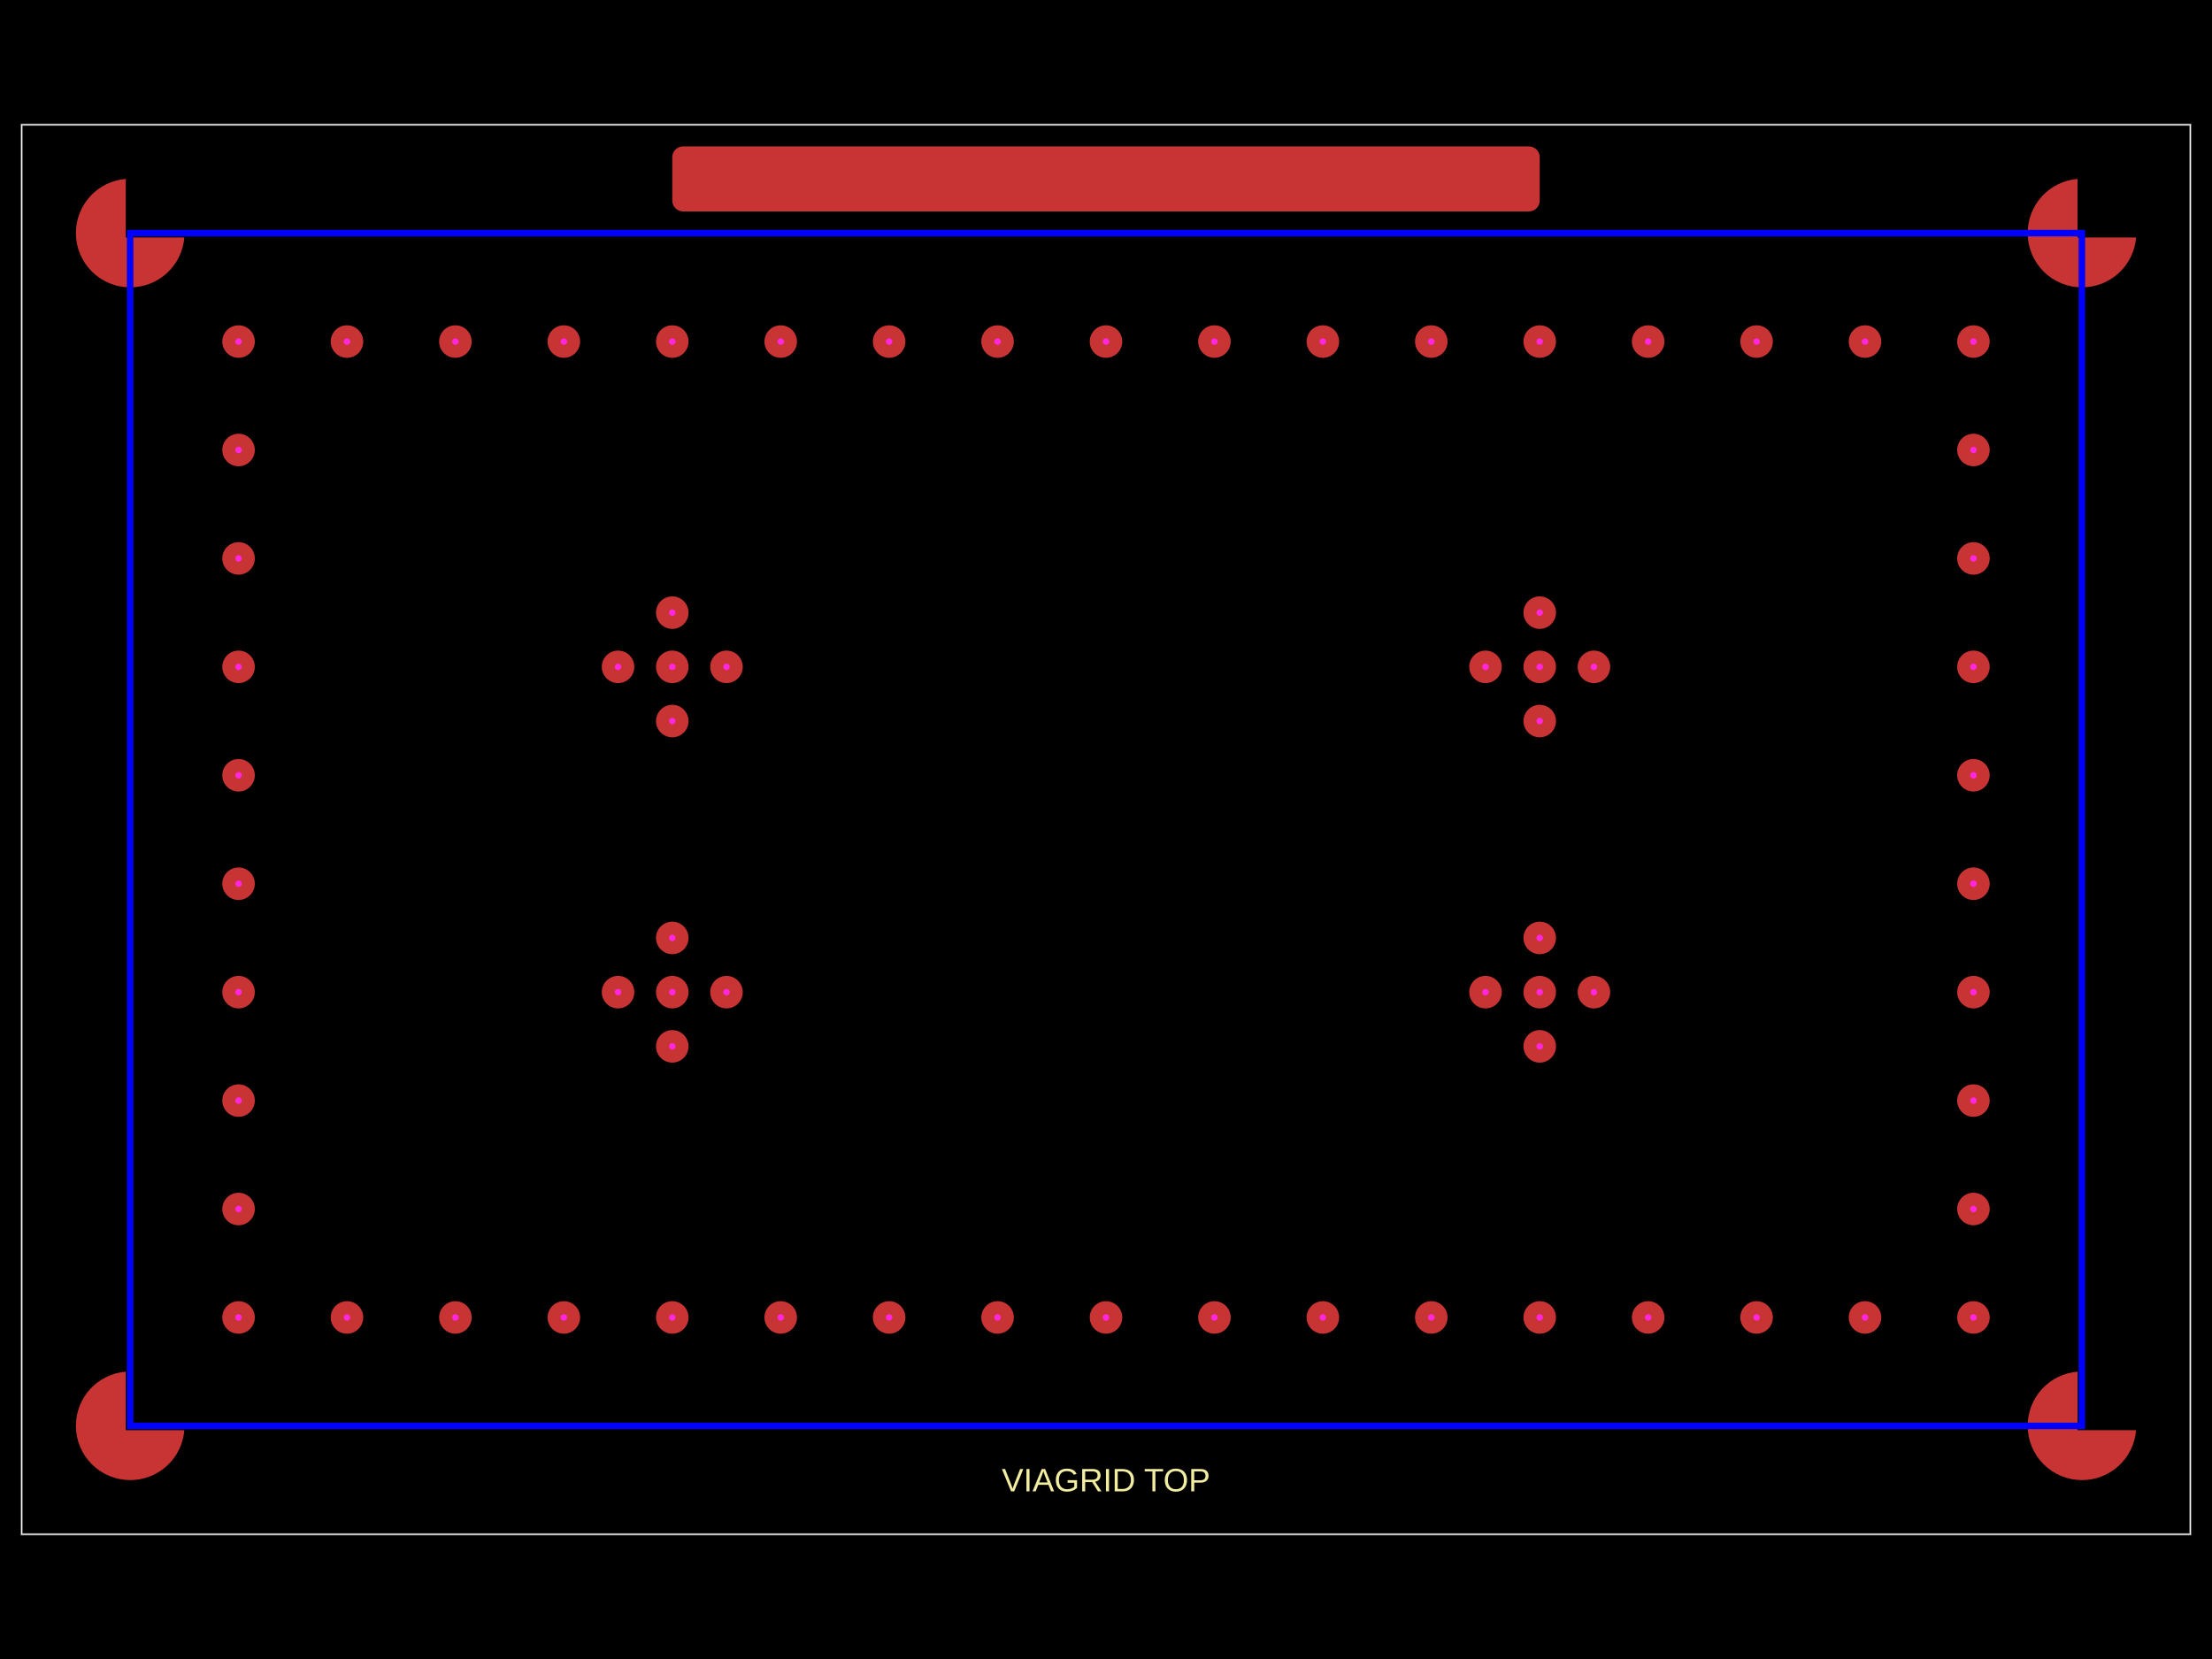
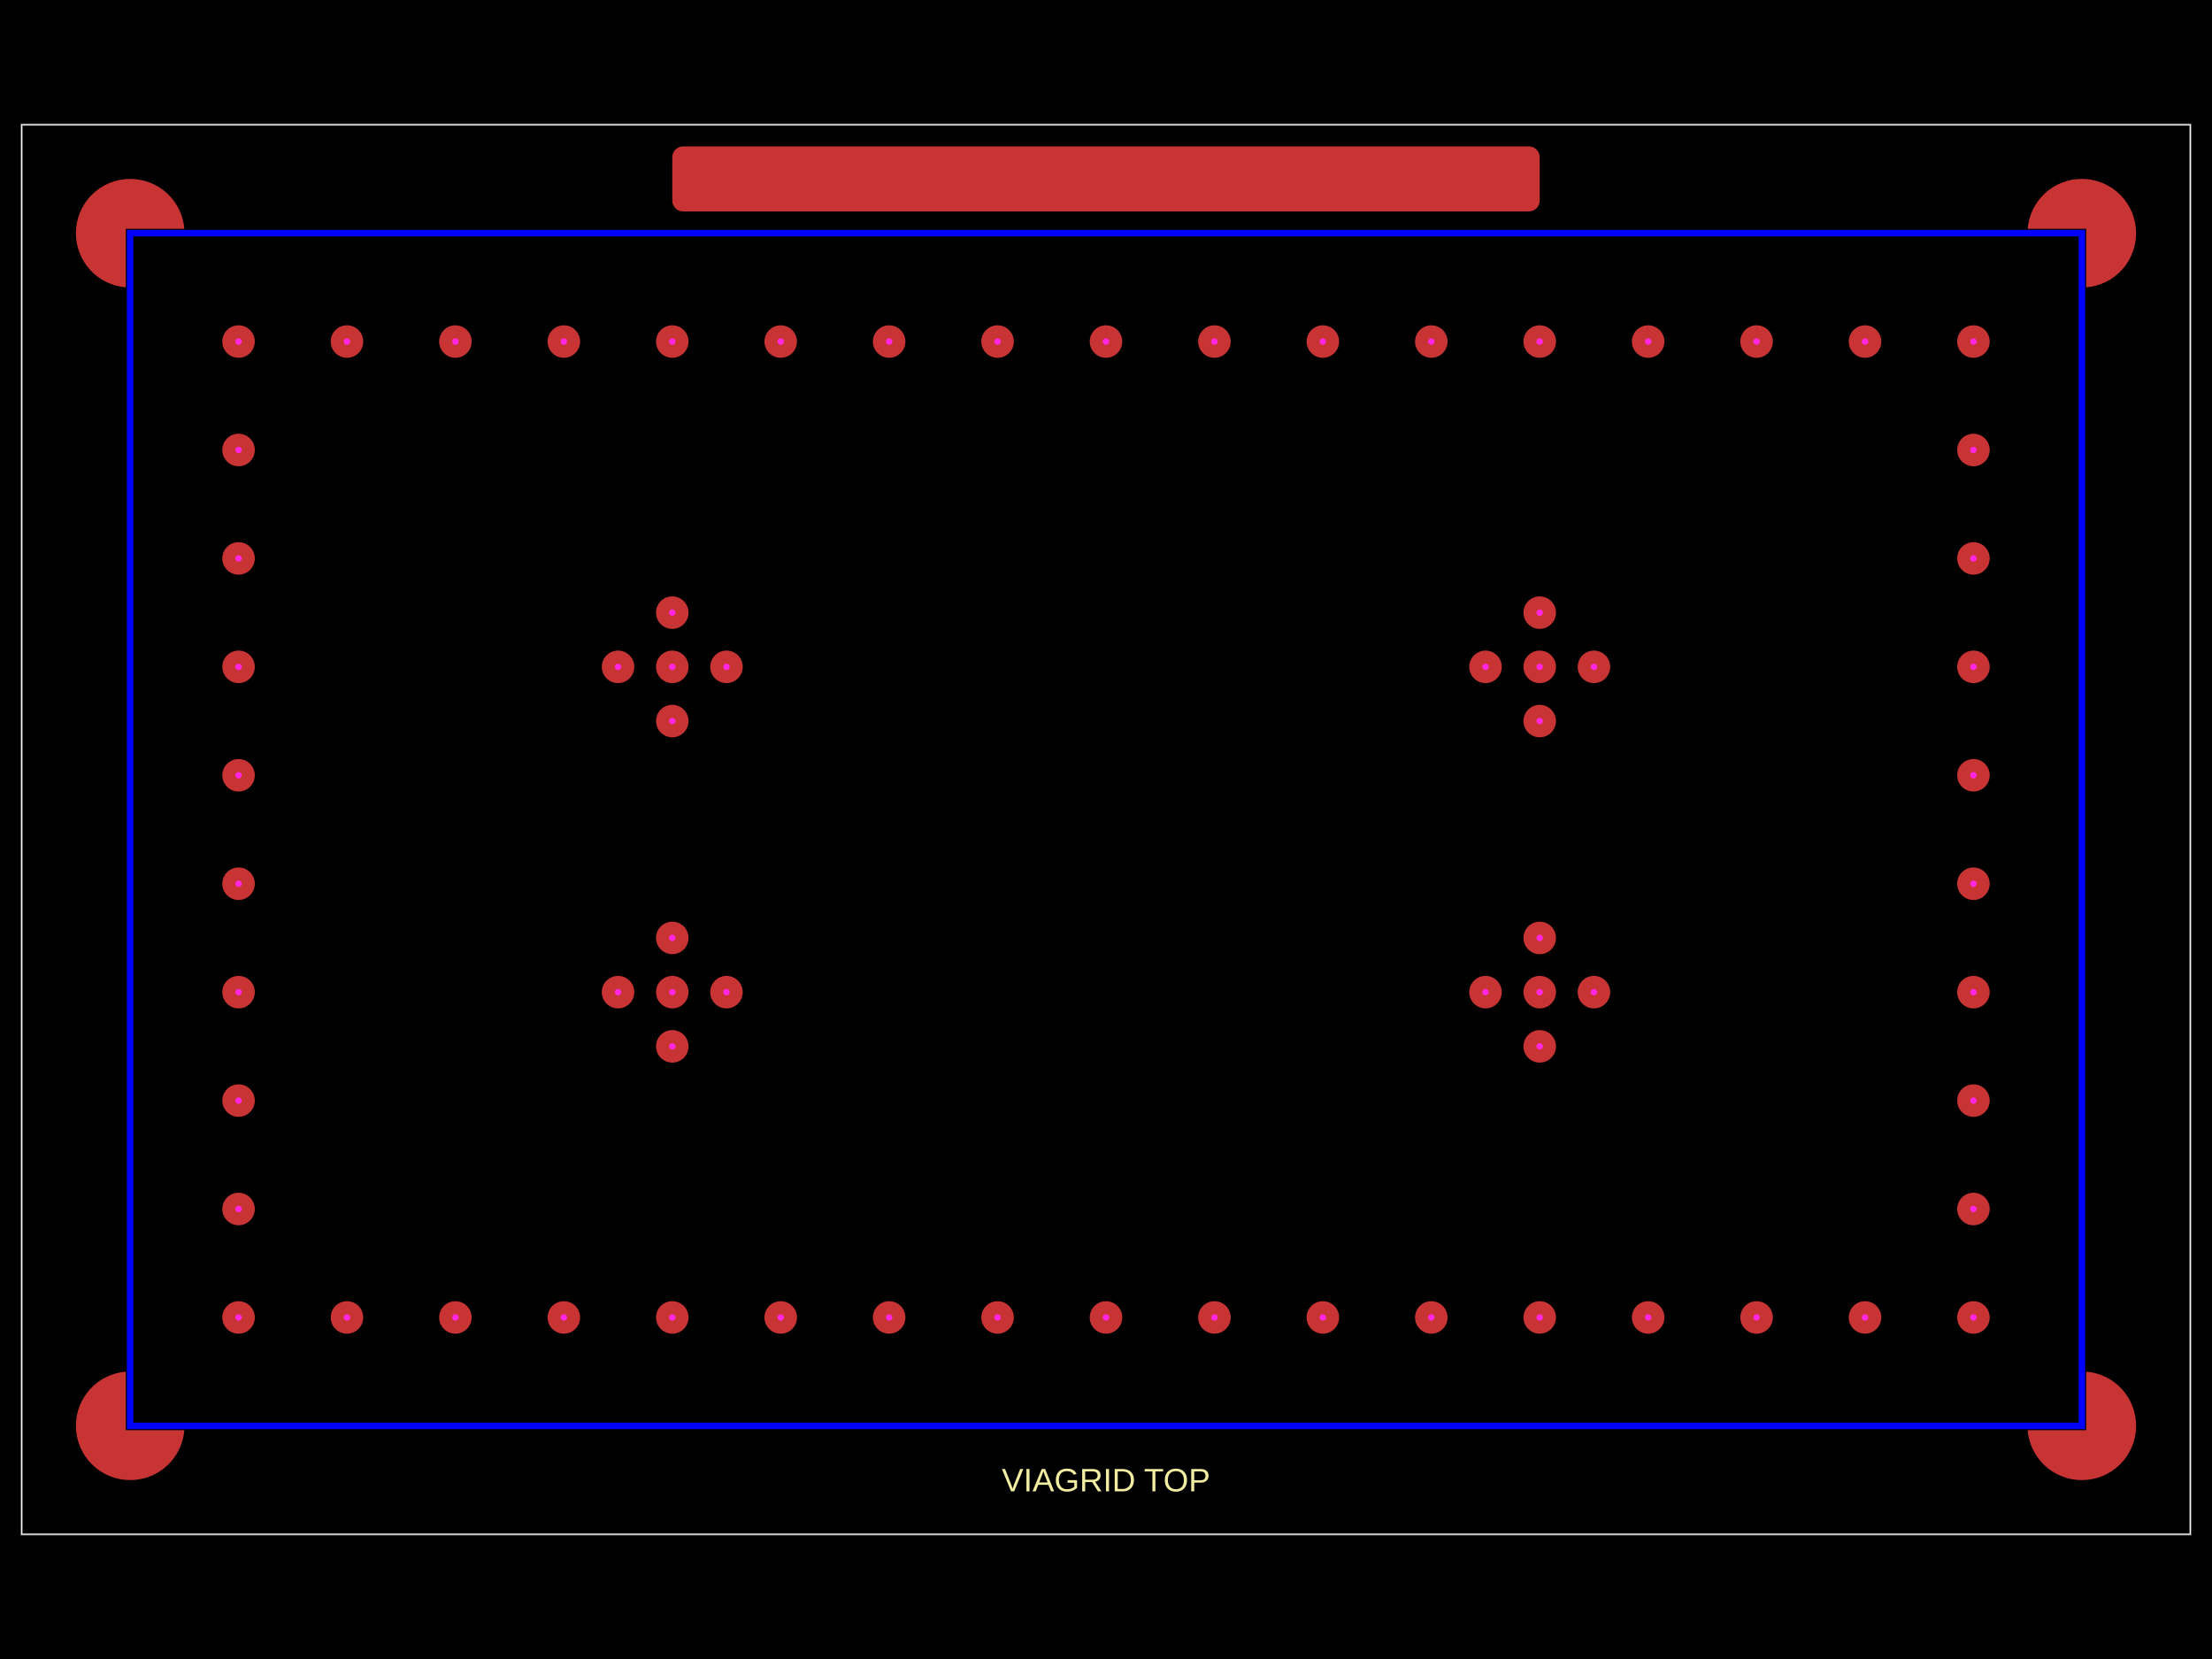
- <svg xmlns="http://www.w3.org/2000/svg" width="800" height="600" data-software-used-string="@tscircuit/core@0.0.807">
+ <svg xmlns="http://www.w3.org/2000/svg" width="800" height="600" data-software-used-string="@tscircuit/core@0.0.843">
  <style />
  <rect class="boundary" x="0" y="0" fill="#000" width="800" height="600" data-type="pcb_background" data-pcb-layer="global" />
  <rect class="pcb-boundary" fill="none" stroke="#fff" stroke-width="0.3" x="7.843" y="45.098" width="784.314" height="509.804" data-type="pcb_boundary" data-pcb-layer="global" />
  <path class="pcb-board" d="M 7.843 554.902 L 792.157 554.902 L 792.157 45.098 L 7.843 45.098 Z" fill="none" stroke="rgba(255, 255, 255, 0.5)" stroke-width="0.784" data-type="pcb_board" data-pcb-layer="board" />
  <g data-type="pcb_via" data-pcb-layer="through">
    <circle class="pcb-hole-outer" fill="rgb(200, 52, 52)" cx="243.137" cy="358.824" r="5.882" data-type="pcb_via" data-pcb-layer="top" />
    <circle class="pcb-hole-inner" fill="#FF26E2" cx="243.137" cy="358.824" r="1.176" data-type="pcb_via" data-pcb-layer="drill" />
  </g>
  <g data-type="pcb_via" data-pcb-layer="through">
    <circle class="pcb-hole-outer" fill="rgb(200, 52, 52)" cx="262.745" cy="358.824" r="5.882" data-type="pcb_via" data-pcb-layer="top" />
    <circle class="pcb-hole-inner" fill="#FF26E2" cx="262.745" cy="358.824" r="1.176" data-type="pcb_via" data-pcb-layer="drill" />
  </g>
  <g data-type="pcb_via" data-pcb-layer="through">
    <circle class="pcb-hole-outer" fill="rgb(200, 52, 52)" cx="243.137" cy="339.216" r="5.882" data-type="pcb_via" data-pcb-layer="top" />
    <circle class="pcb-hole-inner" fill="#FF26E2" cx="243.137" cy="339.216" r="1.176" data-type="pcb_via" data-pcb-layer="drill" />
  </g>
  <g data-type="pcb_via" data-pcb-layer="through">
    <circle class="pcb-hole-outer" fill="rgb(200, 52, 52)" cx="223.529" cy="358.824" r="5.882" data-type="pcb_via" data-pcb-layer="top" />
    <circle class="pcb-hole-inner" fill="#FF26E2" cx="223.529" cy="358.824" r="1.176" data-type="pcb_via" data-pcb-layer="drill" />
  </g>
  <g data-type="pcb_via" data-pcb-layer="through">
    <circle class="pcb-hole-outer" fill="rgb(200, 52, 52)" cx="243.137" cy="378.431" r="5.882" data-type="pcb_via" data-pcb-layer="top" />
    <circle class="pcb-hole-inner" fill="#FF26E2" cx="243.137" cy="378.431" r="1.176" data-type="pcb_via" data-pcb-layer="drill" />
  </g>
  <g data-type="pcb_via" data-pcb-layer="through">
    <circle class="pcb-hole-outer" fill="rgb(200, 52, 52)" cx="556.863" cy="358.824" r="5.882" data-type="pcb_via" data-pcb-layer="top" />
    <circle class="pcb-hole-inner" fill="#FF26E2" cx="556.863" cy="358.824" r="1.176" data-type="pcb_via" data-pcb-layer="drill" />
  </g>
  <g data-type="pcb_via" data-pcb-layer="through">
    <circle class="pcb-hole-outer" fill="rgb(200, 52, 52)" cx="576.471" cy="358.824" r="5.882" data-type="pcb_via" data-pcb-layer="top" />
    <circle class="pcb-hole-inner" fill="#FF26E2" cx="576.471" cy="358.824" r="1.176" data-type="pcb_via" data-pcb-layer="drill" />
  </g>
  <g data-type="pcb_via" data-pcb-layer="through">
    <circle class="pcb-hole-outer" fill="rgb(200, 52, 52)" cx="556.863" cy="339.216" r="5.882" data-type="pcb_via" data-pcb-layer="top" />
    <circle class="pcb-hole-inner" fill="#FF26E2" cx="556.863" cy="339.216" r="1.176" data-type="pcb_via" data-pcb-layer="drill" />
  </g>
  <g data-type="pcb_via" data-pcb-layer="through">
    <circle class="pcb-hole-outer" fill="rgb(200, 52, 52)" cx="537.255" cy="358.824" r="5.882" data-type="pcb_via" data-pcb-layer="top" />
    <circle class="pcb-hole-inner" fill="#FF26E2" cx="537.255" cy="358.824" r="1.176" data-type="pcb_via" data-pcb-layer="drill" />
  </g>
  <g data-type="pcb_via" data-pcb-layer="through">
    <circle class="pcb-hole-outer" fill="rgb(200, 52, 52)" cx="556.863" cy="378.431" r="5.882" data-type="pcb_via" data-pcb-layer="top" />
    <circle class="pcb-hole-inner" fill="#FF26E2" cx="556.863" cy="378.431" r="1.176" data-type="pcb_via" data-pcb-layer="drill" />
  </g>
  <g data-type="pcb_via" data-pcb-layer="through">
    <circle class="pcb-hole-outer" fill="rgb(200, 52, 52)" cx="243.137" cy="241.176" r="5.882" data-type="pcb_via" data-pcb-layer="top" />
    <circle class="pcb-hole-inner" fill="#FF26E2" cx="243.137" cy="241.176" r="1.176" data-type="pcb_via" data-pcb-layer="drill" />
  </g>
  <g data-type="pcb_via" data-pcb-layer="through">
    <circle class="pcb-hole-outer" fill="rgb(200, 52, 52)" cx="262.745" cy="241.176" r="5.882" data-type="pcb_via" data-pcb-layer="top" />
    <circle class="pcb-hole-inner" fill="#FF26E2" cx="262.745" cy="241.176" r="1.176" data-type="pcb_via" data-pcb-layer="drill" />
  </g>
  <g data-type="pcb_via" data-pcb-layer="through">
    <circle class="pcb-hole-outer" fill="rgb(200, 52, 52)" cx="243.137" cy="221.569" r="5.882" data-type="pcb_via" data-pcb-layer="top" />
    <circle class="pcb-hole-inner" fill="#FF26E2" cx="243.137" cy="221.569" r="1.176" data-type="pcb_via" data-pcb-layer="drill" />
  </g>
  <g data-type="pcb_via" data-pcb-layer="through">
    <circle class="pcb-hole-outer" fill="rgb(200, 52, 52)" cx="223.529" cy="241.176" r="5.882" data-type="pcb_via" data-pcb-layer="top" />
    <circle class="pcb-hole-inner" fill="#FF26E2" cx="223.529" cy="241.176" r="1.176" data-type="pcb_via" data-pcb-layer="drill" />
  </g>
  <g data-type="pcb_via" data-pcb-layer="through">
    <circle class="pcb-hole-outer" fill="rgb(200, 52, 52)" cx="243.137" cy="260.784" r="5.882" data-type="pcb_via" data-pcb-layer="top" />
    <circle class="pcb-hole-inner" fill="#FF26E2" cx="243.137" cy="260.784" r="1.176" data-type="pcb_via" data-pcb-layer="drill" />
  </g>
  <g data-type="pcb_via" data-pcb-layer="through">
    <circle class="pcb-hole-outer" fill="rgb(200, 52, 52)" cx="556.863" cy="241.176" r="5.882" data-type="pcb_via" data-pcb-layer="top" />
    <circle class="pcb-hole-inner" fill="#FF26E2" cx="556.863" cy="241.176" r="1.176" data-type="pcb_via" data-pcb-layer="drill" />
  </g>
  <g data-type="pcb_via" data-pcb-layer="through">
    <circle class="pcb-hole-outer" fill="rgb(200, 52, 52)" cx="576.471" cy="241.176" r="5.882" data-type="pcb_via" data-pcb-layer="top" />
    <circle class="pcb-hole-inner" fill="#FF26E2" cx="576.471" cy="241.176" r="1.176" data-type="pcb_via" data-pcb-layer="drill" />
  </g>
  <g data-type="pcb_via" data-pcb-layer="through">
    <circle class="pcb-hole-outer" fill="rgb(200, 52, 52)" cx="556.863" cy="221.569" r="5.882" data-type="pcb_via" data-pcb-layer="top" />
    <circle class="pcb-hole-inner" fill="#FF26E2" cx="556.863" cy="221.569" r="1.176" data-type="pcb_via" data-pcb-layer="drill" />
  </g>
  <g data-type="pcb_via" data-pcb-layer="through">
    <circle class="pcb-hole-outer" fill="rgb(200, 52, 52)" cx="537.255" cy="241.176" r="5.882" data-type="pcb_via" data-pcb-layer="top" />
    <circle class="pcb-hole-inner" fill="#FF26E2" cx="537.255" cy="241.176" r="1.176" data-type="pcb_via" data-pcb-layer="drill" />
  </g>
  <g data-type="pcb_via" data-pcb-layer="through">
    <circle class="pcb-hole-outer" fill="rgb(200, 52, 52)" cx="556.863" cy="260.784" r="5.882" data-type="pcb_via" data-pcb-layer="top" />
    <circle class="pcb-hole-inner" fill="#FF26E2" cx="556.863" cy="260.784" r="1.176" data-type="pcb_via" data-pcb-layer="drill" />
  </g>
  <g data-type="pcb_via" data-pcb-layer="through">
    <circle class="pcb-hole-outer" fill="rgb(200, 52, 52)" cx="86.275" cy="476.471" r="5.882" data-type="pcb_via" data-pcb-layer="top" />
    <circle class="pcb-hole-inner" fill="#FF26E2" cx="86.275" cy="476.471" r="1.176" data-type="pcb_via" data-pcb-layer="drill" />
  </g>
  <g data-type="pcb_via" data-pcb-layer="through">
    <circle class="pcb-hole-outer" fill="rgb(200, 52, 52)" cx="125.49" cy="476.471" r="5.882" data-type="pcb_via" data-pcb-layer="top" />
    <circle class="pcb-hole-inner" fill="#FF26E2" cx="125.49" cy="476.471" r="1.176" data-type="pcb_via" data-pcb-layer="drill" />
  </g>
  <g data-type="pcb_via" data-pcb-layer="through">
    <circle class="pcb-hole-outer" fill="rgb(200, 52, 52)" cx="164.706" cy="476.471" r="5.882" data-type="pcb_via" data-pcb-layer="top" />
    <circle class="pcb-hole-inner" fill="#FF26E2" cx="164.706" cy="476.471" r="1.176" data-type="pcb_via" data-pcb-layer="drill" />
  </g>
  <g data-type="pcb_via" data-pcb-layer="through">
    <circle class="pcb-hole-outer" fill="rgb(200, 52, 52)" cx="203.922" cy="476.471" r="5.882" data-type="pcb_via" data-pcb-layer="top" />
    <circle class="pcb-hole-inner" fill="#FF26E2" cx="203.922" cy="476.471" r="1.176" data-type="pcb_via" data-pcb-layer="drill" />
  </g>
  <g data-type="pcb_via" data-pcb-layer="through">
    <circle class="pcb-hole-outer" fill="rgb(200, 52, 52)" cx="243.137" cy="476.471" r="5.882" data-type="pcb_via" data-pcb-layer="top" />
    <circle class="pcb-hole-inner" fill="#FF26E2" cx="243.137" cy="476.471" r="1.176" data-type="pcb_via" data-pcb-layer="drill" />
  </g>
  <g data-type="pcb_via" data-pcb-layer="through">
    <circle class="pcb-hole-outer" fill="rgb(200, 52, 52)" cx="282.353" cy="476.471" r="5.882" data-type="pcb_via" data-pcb-layer="top" />
    <circle class="pcb-hole-inner" fill="#FF26E2" cx="282.353" cy="476.471" r="1.176" data-type="pcb_via" data-pcb-layer="drill" />
  </g>
  <g data-type="pcb_via" data-pcb-layer="through">
    <circle class="pcb-hole-outer" fill="rgb(200, 52, 52)" cx="321.569" cy="476.471" r="5.882" data-type="pcb_via" data-pcb-layer="top" />
    <circle class="pcb-hole-inner" fill="#FF26E2" cx="321.569" cy="476.471" r="1.176" data-type="pcb_via" data-pcb-layer="drill" />
  </g>
  <g data-type="pcb_via" data-pcb-layer="through">
    <circle class="pcb-hole-outer" fill="rgb(200, 52, 52)" cx="360.784" cy="476.471" r="5.882" data-type="pcb_via" data-pcb-layer="top" />
    <circle class="pcb-hole-inner" fill="#FF26E2" cx="360.784" cy="476.471" r="1.176" data-type="pcb_via" data-pcb-layer="drill" />
  </g>
  <g data-type="pcb_via" data-pcb-layer="through">
    <circle class="pcb-hole-outer" fill="rgb(200, 52, 52)" cx="400" cy="476.471" r="5.882" data-type="pcb_via" data-pcb-layer="top" />
    <circle class="pcb-hole-inner" fill="#FF26E2" cx="400" cy="476.471" r="1.176" data-type="pcb_via" data-pcb-layer="drill" />
  </g>
  <g data-type="pcb_via" data-pcb-layer="through">
    <circle class="pcb-hole-outer" fill="rgb(200, 52, 52)" cx="439.216" cy="476.471" r="5.882" data-type="pcb_via" data-pcb-layer="top" />
    <circle class="pcb-hole-inner" fill="#FF26E2" cx="439.216" cy="476.471" r="1.176" data-type="pcb_via" data-pcb-layer="drill" />
  </g>
  <g data-type="pcb_via" data-pcb-layer="through">
    <circle class="pcb-hole-outer" fill="rgb(200, 52, 52)" cx="478.431" cy="476.471" r="5.882" data-type="pcb_via" data-pcb-layer="top" />
    <circle class="pcb-hole-inner" fill="#FF26E2" cx="478.431" cy="476.471" r="1.176" data-type="pcb_via" data-pcb-layer="drill" />
  </g>
  <g data-type="pcb_via" data-pcb-layer="through">
    <circle class="pcb-hole-outer" fill="rgb(200, 52, 52)" cx="517.647" cy="476.471" r="5.882" data-type="pcb_via" data-pcb-layer="top" />
    <circle class="pcb-hole-inner" fill="#FF26E2" cx="517.647" cy="476.471" r="1.176" data-type="pcb_via" data-pcb-layer="drill" />
  </g>
  <g data-type="pcb_via" data-pcb-layer="through">
    <circle class="pcb-hole-outer" fill="rgb(200, 52, 52)" cx="556.863" cy="476.471" r="5.882" data-type="pcb_via" data-pcb-layer="top" />
    <circle class="pcb-hole-inner" fill="#FF26E2" cx="556.863" cy="476.471" r="1.176" data-type="pcb_via" data-pcb-layer="drill" />
  </g>
  <g data-type="pcb_via" data-pcb-layer="through">
    <circle class="pcb-hole-outer" fill="rgb(200, 52, 52)" cx="596.078" cy="476.471" r="5.882" data-type="pcb_via" data-pcb-layer="top" />
    <circle class="pcb-hole-inner" fill="#FF26E2" cx="596.078" cy="476.471" r="1.176" data-type="pcb_via" data-pcb-layer="drill" />
  </g>
  <g data-type="pcb_via" data-pcb-layer="through">
    <circle class="pcb-hole-outer" fill="rgb(200, 52, 52)" cx="635.294" cy="476.471" r="5.882" data-type="pcb_via" data-pcb-layer="top" />
    <circle class="pcb-hole-inner" fill="#FF26E2" cx="635.294" cy="476.471" r="1.176" data-type="pcb_via" data-pcb-layer="drill" />
  </g>
  <g data-type="pcb_via" data-pcb-layer="through">
    <circle class="pcb-hole-outer" fill="rgb(200, 52, 52)" cx="674.51" cy="476.471" r="5.882" data-type="pcb_via" data-pcb-layer="top" />
    <circle class="pcb-hole-inner" fill="#FF26E2" cx="674.51" cy="476.471" r="1.176" data-type="pcb_via" data-pcb-layer="drill" />
  </g>
  <g data-type="pcb_via" data-pcb-layer="through">
    <circle class="pcb-hole-outer" fill="rgb(200, 52, 52)" cx="713.725" cy="476.471" r="5.882" data-type="pcb_via" data-pcb-layer="top" />
    <circle class="pcb-hole-inner" fill="#FF26E2" cx="713.725" cy="476.471" r="1.176" data-type="pcb_via" data-pcb-layer="drill" />
  </g>
  <g data-type="pcb_via" data-pcb-layer="through">
    <circle class="pcb-hole-outer" fill="rgb(200, 52, 52)" cx="86.275" cy="123.529" r="5.882" data-type="pcb_via" data-pcb-layer="top" />
    <circle class="pcb-hole-inner" fill="#FF26E2" cx="86.275" cy="123.529" r="1.176" data-type="pcb_via" data-pcb-layer="drill" />
  </g>
  <g data-type="pcb_via" data-pcb-layer="through">
    <circle class="pcb-hole-outer" fill="rgb(200, 52, 52)" cx="125.49" cy="123.529" r="5.882" data-type="pcb_via" data-pcb-layer="top" />
    <circle class="pcb-hole-inner" fill="#FF26E2" cx="125.49" cy="123.529" r="1.176" data-type="pcb_via" data-pcb-layer="drill" />
  </g>
  <g data-type="pcb_via" data-pcb-layer="through">
    <circle class="pcb-hole-outer" fill="rgb(200, 52, 52)" cx="164.706" cy="123.529" r="5.882" data-type="pcb_via" data-pcb-layer="top" />
    <circle class="pcb-hole-inner" fill="#FF26E2" cx="164.706" cy="123.529" r="1.176" data-type="pcb_via" data-pcb-layer="drill" />
  </g>
  <g data-type="pcb_via" data-pcb-layer="through">
    <circle class="pcb-hole-outer" fill="rgb(200, 52, 52)" cx="203.922" cy="123.529" r="5.882" data-type="pcb_via" data-pcb-layer="top" />
    <circle class="pcb-hole-inner" fill="#FF26E2" cx="203.922" cy="123.529" r="1.176" data-type="pcb_via" data-pcb-layer="drill" />
  </g>
  <g data-type="pcb_via" data-pcb-layer="through">
    <circle class="pcb-hole-outer" fill="rgb(200, 52, 52)" cx="243.137" cy="123.529" r="5.882" data-type="pcb_via" data-pcb-layer="top" />
    <circle class="pcb-hole-inner" fill="#FF26E2" cx="243.137" cy="123.529" r="1.176" data-type="pcb_via" data-pcb-layer="drill" />
  </g>
  <g data-type="pcb_via" data-pcb-layer="through">
    <circle class="pcb-hole-outer" fill="rgb(200, 52, 52)" cx="282.353" cy="123.529" r="5.882" data-type="pcb_via" data-pcb-layer="top" />
    <circle class="pcb-hole-inner" fill="#FF26E2" cx="282.353" cy="123.529" r="1.176" data-type="pcb_via" data-pcb-layer="drill" />
  </g>
  <g data-type="pcb_via" data-pcb-layer="through">
    <circle class="pcb-hole-outer" fill="rgb(200, 52, 52)" cx="321.569" cy="123.529" r="5.882" data-type="pcb_via" data-pcb-layer="top" />
    <circle class="pcb-hole-inner" fill="#FF26E2" cx="321.569" cy="123.529" r="1.176" data-type="pcb_via" data-pcb-layer="drill" />
  </g>
  <g data-type="pcb_via" data-pcb-layer="through">
    <circle class="pcb-hole-outer" fill="rgb(200, 52, 52)" cx="360.784" cy="123.529" r="5.882" data-type="pcb_via" data-pcb-layer="top" />
    <circle class="pcb-hole-inner" fill="#FF26E2" cx="360.784" cy="123.529" r="1.176" data-type="pcb_via" data-pcb-layer="drill" />
  </g>
  <g data-type="pcb_via" data-pcb-layer="through">
    <circle class="pcb-hole-outer" fill="rgb(200, 52, 52)" cx="400" cy="123.529" r="5.882" data-type="pcb_via" data-pcb-layer="top" />
    <circle class="pcb-hole-inner" fill="#FF26E2" cx="400" cy="123.529" r="1.176" data-type="pcb_via" data-pcb-layer="drill" />
  </g>
  <g data-type="pcb_via" data-pcb-layer="through">
    <circle class="pcb-hole-outer" fill="rgb(200, 52, 52)" cx="439.216" cy="123.529" r="5.882" data-type="pcb_via" data-pcb-layer="top" />
    <circle class="pcb-hole-inner" fill="#FF26E2" cx="439.216" cy="123.529" r="1.176" data-type="pcb_via" data-pcb-layer="drill" />
  </g>
  <g data-type="pcb_via" data-pcb-layer="through">
    <circle class="pcb-hole-outer" fill="rgb(200, 52, 52)" cx="478.431" cy="123.529" r="5.882" data-type="pcb_via" data-pcb-layer="top" />
    <circle class="pcb-hole-inner" fill="#FF26E2" cx="478.431" cy="123.529" r="1.176" data-type="pcb_via" data-pcb-layer="drill" />
  </g>
  <g data-type="pcb_via" data-pcb-layer="through">
    <circle class="pcb-hole-outer" fill="rgb(200, 52, 52)" cx="517.647" cy="123.529" r="5.882" data-type="pcb_via" data-pcb-layer="top" />
    <circle class="pcb-hole-inner" fill="#FF26E2" cx="517.647" cy="123.529" r="1.176" data-type="pcb_via" data-pcb-layer="drill" />
  </g>
  <g data-type="pcb_via" data-pcb-layer="through">
    <circle class="pcb-hole-outer" fill="rgb(200, 52, 52)" cx="556.863" cy="123.529" r="5.882" data-type="pcb_via" data-pcb-layer="top" />
    <circle class="pcb-hole-inner" fill="#FF26E2" cx="556.863" cy="123.529" r="1.176" data-type="pcb_via" data-pcb-layer="drill" />
  </g>
  <g data-type="pcb_via" data-pcb-layer="through">
    <circle class="pcb-hole-outer" fill="rgb(200, 52, 52)" cx="596.078" cy="123.529" r="5.882" data-type="pcb_via" data-pcb-layer="top" />
    <circle class="pcb-hole-inner" fill="#FF26E2" cx="596.078" cy="123.529" r="1.176" data-type="pcb_via" data-pcb-layer="drill" />
  </g>
  <g data-type="pcb_via" data-pcb-layer="through">
    <circle class="pcb-hole-outer" fill="rgb(200, 52, 52)" cx="635.294" cy="123.529" r="5.882" data-type="pcb_via" data-pcb-layer="top" />
    <circle class="pcb-hole-inner" fill="#FF26E2" cx="635.294" cy="123.529" r="1.176" data-type="pcb_via" data-pcb-layer="drill" />
  </g>
  <g data-type="pcb_via" data-pcb-layer="through">
    <circle class="pcb-hole-outer" fill="rgb(200, 52, 52)" cx="674.51" cy="123.529" r="5.882" data-type="pcb_via" data-pcb-layer="top" />
    <circle class="pcb-hole-inner" fill="#FF26E2" cx="674.51" cy="123.529" r="1.176" data-type="pcb_via" data-pcb-layer="drill" />
  </g>
  <g data-type="pcb_via" data-pcb-layer="through">
    <circle class="pcb-hole-outer" fill="rgb(200, 52, 52)" cx="713.725" cy="123.529" r="5.882" data-type="pcb_via" data-pcb-layer="top" />
    <circle class="pcb-hole-inner" fill="#FF26E2" cx="713.725" cy="123.529" r="1.176" data-type="pcb_via" data-pcb-layer="drill" />
  </g>
  <g data-type="pcb_via" data-pcb-layer="through">
    <circle class="pcb-hole-outer" fill="rgb(200, 52, 52)" cx="86.275" cy="437.255" r="5.882" data-type="pcb_via" data-pcb-layer="top" />
    <circle class="pcb-hole-inner" fill="#FF26E2" cx="86.275" cy="437.255" r="1.176" data-type="pcb_via" data-pcb-layer="drill" />
  </g>
  <g data-type="pcb_via" data-pcb-layer="through">
    <circle class="pcb-hole-outer" fill="rgb(200, 52, 52)" cx="713.725" cy="437.255" r="5.882" data-type="pcb_via" data-pcb-layer="top" />
    <circle class="pcb-hole-inner" fill="#FF26E2" cx="713.725" cy="437.255" r="1.176" data-type="pcb_via" data-pcb-layer="drill" />
  </g>
  <g data-type="pcb_via" data-pcb-layer="through">
    <circle class="pcb-hole-outer" fill="rgb(200, 52, 52)" cx="86.275" cy="398.039" r="5.882" data-type="pcb_via" data-pcb-layer="top" />
    <circle class="pcb-hole-inner" fill="#FF26E2" cx="86.275" cy="398.039" r="1.176" data-type="pcb_via" data-pcb-layer="drill" />
  </g>
  <g data-type="pcb_via" data-pcb-layer="through">
    <circle class="pcb-hole-outer" fill="rgb(200, 52, 52)" cx="713.725" cy="398.039" r="5.882" data-type="pcb_via" data-pcb-layer="top" />
    <circle class="pcb-hole-inner" fill="#FF26E2" cx="713.725" cy="398.039" r="1.176" data-type="pcb_via" data-pcb-layer="drill" />
  </g>
  <g data-type="pcb_via" data-pcb-layer="through">
    <circle class="pcb-hole-outer" fill="rgb(200, 52, 52)" cx="86.275" cy="358.824" r="5.882" data-type="pcb_via" data-pcb-layer="top" />
    <circle class="pcb-hole-inner" fill="#FF26E2" cx="86.275" cy="358.824" r="1.176" data-type="pcb_via" data-pcb-layer="drill" />
  </g>
  <g data-type="pcb_via" data-pcb-layer="through">
    <circle class="pcb-hole-outer" fill="rgb(200, 52, 52)" cx="713.725" cy="358.824" r="5.882" data-type="pcb_via" data-pcb-layer="top" />
    <circle class="pcb-hole-inner" fill="#FF26E2" cx="713.725" cy="358.824" r="1.176" data-type="pcb_via" data-pcb-layer="drill" />
  </g>
  <g data-type="pcb_via" data-pcb-layer="through">
    <circle class="pcb-hole-outer" fill="rgb(200, 52, 52)" cx="86.275" cy="319.608" r="5.882" data-type="pcb_via" data-pcb-layer="top" />
    <circle class="pcb-hole-inner" fill="#FF26E2" cx="86.275" cy="319.608" r="1.176" data-type="pcb_via" data-pcb-layer="drill" />
  </g>
  <g data-type="pcb_via" data-pcb-layer="through">
    <circle class="pcb-hole-outer" fill="rgb(200, 52, 52)" cx="713.725" cy="319.608" r="5.882" data-type="pcb_via" data-pcb-layer="top" />
    <circle class="pcb-hole-inner" fill="#FF26E2" cx="713.725" cy="319.608" r="1.176" data-type="pcb_via" data-pcb-layer="drill" />
  </g>
  <g data-type="pcb_via" data-pcb-layer="through">
    <circle class="pcb-hole-outer" fill="rgb(200, 52, 52)" cx="86.275" cy="280.392" r="5.882" data-type="pcb_via" data-pcb-layer="top" />
    <circle class="pcb-hole-inner" fill="#FF26E2" cx="86.275" cy="280.392" r="1.176" data-type="pcb_via" data-pcb-layer="drill" />
  </g>
  <g data-type="pcb_via" data-pcb-layer="through">
    <circle class="pcb-hole-outer" fill="rgb(200, 52, 52)" cx="713.725" cy="280.392" r="5.882" data-type="pcb_via" data-pcb-layer="top" />
    <circle class="pcb-hole-inner" fill="#FF26E2" cx="713.725" cy="280.392" r="1.176" data-type="pcb_via" data-pcb-layer="drill" />
  </g>
  <g data-type="pcb_via" data-pcb-layer="through">
    <circle class="pcb-hole-outer" fill="rgb(200, 52, 52)" cx="86.275" cy="241.176" r="5.882" data-type="pcb_via" data-pcb-layer="top" />
    <circle class="pcb-hole-inner" fill="#FF26E2" cx="86.275" cy="241.176" r="1.176" data-type="pcb_via" data-pcb-layer="drill" />
  </g>
  <g data-type="pcb_via" data-pcb-layer="through">
    <circle class="pcb-hole-outer" fill="rgb(200, 52, 52)" cx="713.725" cy="241.176" r="5.882" data-type="pcb_via" data-pcb-layer="top" />
    <circle class="pcb-hole-inner" fill="#FF26E2" cx="713.725" cy="241.176" r="1.176" data-type="pcb_via" data-pcb-layer="drill" />
  </g>
  <g data-type="pcb_via" data-pcb-layer="through">
    <circle class="pcb-hole-outer" fill="rgb(200, 52, 52)" cx="86.275" cy="201.961" r="5.882" data-type="pcb_via" data-pcb-layer="top" />
    <circle class="pcb-hole-inner" fill="#FF26E2" cx="86.275" cy="201.961" r="1.176" data-type="pcb_via" data-pcb-layer="drill" />
  </g>
  <g data-type="pcb_via" data-pcb-layer="through">
    <circle class="pcb-hole-outer" fill="rgb(200, 52, 52)" cx="713.725" cy="201.961" r="5.882" data-type="pcb_via" data-pcb-layer="top" />
    <circle class="pcb-hole-inner" fill="#FF26E2" cx="713.725" cy="201.961" r="1.176" data-type="pcb_via" data-pcb-layer="drill" />
  </g>
  <g data-type="pcb_via" data-pcb-layer="through">
    <circle class="pcb-hole-outer" fill="rgb(200, 52, 52)" cx="86.275" cy="162.745" r="5.882" data-type="pcb_via" data-pcb-layer="top" />
    <circle class="pcb-hole-inner" fill="#FF26E2" cx="86.275" cy="162.745" r="1.176" data-type="pcb_via" data-pcb-layer="drill" />
  </g>
  <g data-type="pcb_via" data-pcb-layer="through">
    <circle class="pcb-hole-outer" fill="rgb(200, 52, 52)" cx="713.725" cy="162.745" r="5.882" data-type="pcb_via" data-pcb-layer="top" />
    <circle class="pcb-hole-inner" fill="#FF26E2" cx="713.725" cy="162.745" r="1.176" data-type="pcb_via" data-pcb-layer="drill" />
  </g>
  <polygon class="pcb-pad" fill="rgb(200, 52, 52)" points="45.49,517.255 45.49,496.078 43.675,496.31 41.889,496.709 40.148,497.274 38.467,497.998 36.861,498.876 35.344,499.9 33.929,501.06 32.629,502.348 31.454,503.751 30.415,505.258 29.521,506.855 28.78,508.528 28.198,510.263 27.78,512.045 27.531,513.858 27.451,515.686 27.545,517.608 27.828,519.512 28.295,521.378 28.944,523.19 29.766,524.929 30.755,526.58 31.902,528.125 33.194,529.551 34.62,530.843 36.165,531.99 37.816,532.979 39.555,533.802 41.367,534.45 43.234,534.917 45.137,535.2 47.059,535.294 48.887,535.215 50.7,534.965 52.482,534.547 54.217,533.965 55.891,533.224 57.487,532.33 58.994,531.291 60.397,530.116 61.685,528.816 62.846,527.401 63.869,525.884 64.747,524.278 65.471,522.597 66.036,520.856 66.435,519.07 66.667,517.255 45.49,517.255" data-type="pcb_smtpad" data-pcb-layer="top" />
-   <polygon class="pcb-pad" fill="rgb(200, 52, 52)" points="45.49,85.882 45.49,64.706 43.675,64.937 41.889,65.337 40.148,65.901 38.467,66.626 36.861,67.503 35.344,68.527 33.929,69.688 32.629,70.975 31.454,72.378 30.415,73.885 29.521,75.482 28.78,77.155 28.198,78.89 27.78,80.672 27.531,82.485 27.451,84.314 27.545,86.236 27.828,88.139 28.295,90.006 28.944,91.817 29.766,93.557 30.755,95.207 31.902,96.753 33.194,98.179 34.62,99.471 36.165,100.617 37.816,101.606 39.555,102.429 41.367,103.077 43.234,103.545 45.137,103.827 47.059,103.922 48.887,103.842 50.7,103.592 52.482,103.175 54.217,102.593 55.891,101.852 57.487,100.958 58.994,99.919 60.397,98.744 61.685,97.443 62.846,96.028 63.869,94.511 64.747,92.905 65.471,91.225 66.036,89.484 66.435,87.698 66.667,85.882 45.49,85.882" data-type="pcb_smtpad" data-pcb-layer="top" />
-   <polygon class="pcb-pad" fill="rgb(200, 52, 52)" points="751.373,85.882 751.373,64.706 749.557,64.937 747.771,65.337 746.03,65.901 744.35,66.626 742.744,67.503 741.227,68.527 739.812,69.688 738.511,70.975 737.336,72.378 736.297,73.885 735.403,75.482 734.662,77.155 734.08,78.89 733.663,80.672 733.413,82.485 733.333,84.314 733.428,86.236 733.71,88.139 734.178,90.006 734.826,91.817 735.649,93.557 736.638,95.207 737.784,96.753 739.076,98.179 740.502,99.471 742.048,100.617 743.698,101.606 745.438,102.429 747.249,103.077 749.116,103.545 751.019,103.827 752.941,103.922 754.77,103.842 756.583,103.592 758.364,103.175 760.1,102.593 761.773,101.852 763.37,100.958 764.876,99.919 766.28,98.744 767.567,97.443 768.728,96.028 769.752,94.511 770.629,92.905 771.354,91.225 771.918,89.484 772.318,87.698 772.549,85.882 751.373,85.882" data-type="pcb_smtpad" data-pcb-layer="top" />
-   <polygon class="pcb-pad" fill="rgb(200, 52, 52)" points="751.373,517.255 751.373,496.078 749.557,496.31 747.771,496.709 746.03,497.274 744.35,497.998 742.744,498.876 741.227,499.9 739.812,501.06 738.511,502.348 737.336,503.751 736.297,505.258 735.403,506.855 734.662,508.528 734.08,510.263 733.663,512.045 733.413,513.858 733.333,515.686 733.428,517.608 733.71,519.512 734.178,521.378 734.826,523.19 735.649,524.929 736.638,526.58 737.784,528.125 739.076,529.551 740.502,530.843 742.048,531.99 743.698,532.979 745.438,533.802 747.249,534.45 749.116,534.917 751.019,535.2 752.941,535.294 754.77,535.215 756.583,534.965 758.364,534.547 760.1,533.965 761.773,533.224 763.37,532.33 764.876,531.291 766.28,530.116 767.567,528.816 768.728,527.401 769.752,525.884 770.629,524.278 771.354,522.597 771.918,520.856 772.318,519.07 772.549,517.255 751.373,517.255" data-type="pcb_smtpad" data-pcb-layer="top" />
+   <polygon class="pcb-pad" fill="rgb(200, 52, 52)" points="45.49,82.745 66.667,82.745 66.435,80.93 66.036,79.144 65.471,77.403 64.747,75.722 63.869,74.116 62.846,72.599 61.685,71.184 60.397,69.884 58.994,68.709 57.487,67.67 55.891,66.776 54.217,66.035 52.482,65.453 50.7,65.035 48.887,64.785 47.059,64.706 45.137,64.8 43.234,65.083 41.367,65.55 39.555,66.198 37.816,67.021 36.165,68.01 34.62,69.157 33.194,70.449 31.902,71.875 30.755,73.42 29.766,75.071 28.944,76.81 28.295,78.622 27.828,80.488 27.545,82.392 27.451,84.314 27.531,86.142 27.78,87.955 28.198,89.737 28.78,91.472 29.521,93.145 30.415,94.742 31.454,96.249 32.629,97.652 33.929,98.94 35.344,100.1 36.861,101.124 38.467,102.002 40.148,102.726 41.889,103.291 43.675,103.69 45.49,103.922 45.49,82.745" data-type="pcb_smtpad" data-pcb-layer="top" />
+   <polygon class="pcb-pad" fill="rgb(200, 52, 52)" points="754.51,82.745 754.51,103.922 756.325,103.69 758.111,103.291 759.852,102.726 761.533,102.002 763.139,101.124 764.656,100.1 766.071,98.94 767.371,97.652 768.546,96.249 769.585,94.742 770.479,93.145 771.22,91.472 771.802,89.737 772.22,87.955 772.469,86.142 772.549,84.314 772.455,82.392 772.172,80.488 771.705,78.622 771.056,76.81 770.234,75.071 769.245,73.42 768.098,71.875 766.806,70.449 765.38,69.157 763.835,68.01 762.184,67.021 760.445,66.198 758.633,65.55 756.766,65.083 754.863,64.8 752.941,64.706 751.113,64.785 749.3,65.035 747.518,65.453 745.783,66.035 744.109,66.776 742.513,67.67 741.006,68.709 739.603,69.884 738.315,71.184 737.154,72.599 736.131,74.116 735.253,75.722 734.529,77.403 733.964,79.144 733.565,80.93 733.333,82.745 754.51,82.745" data-type="pcb_smtpad" data-pcb-layer="top" />
+   <polygon class="pcb-pad" fill="rgb(200, 52, 52)" points="754.51,517.255 733.333,517.255 733.565,519.07 733.964,520.856 734.529,522.597 735.253,524.278 736.131,525.884 737.154,527.401 738.315,528.816 739.603,530.116 741.006,531.291 742.513,532.33 744.109,533.224 745.783,533.965 747.518,534.547 749.3,534.965 751.113,535.215 752.941,535.294 754.863,535.2 756.766,534.917 758.633,534.45 760.445,533.802 762.184,532.979 763.835,531.99 765.38,530.843 766.806,529.551 768.098,528.125 769.245,526.58 770.234,524.929 771.056,523.19 771.705,521.378 772.172,519.512 772.455,517.608 772.549,515.686 772.469,513.858 772.22,512.045 771.802,510.263 771.22,508.528 770.479,506.855 769.585,505.258 768.546,503.751 767.371,502.348 766.071,501.06 764.656,499.9 763.139,498.876 761.533,497.998 759.852,497.274 758.111,496.709 756.325,496.31 754.51,496.078 754.51,517.255" data-type="pcb_smtpad" data-pcb-layer="top" />
  <rect class="pcb-pad" fill="rgb(200, 52, 52)" x="243.137" y="52.941" width="313.725" height="23.529" data-type="pcb_smtpad" data-pcb-layer="top" rx="3.922" ry="3.922" />
  <text x="0" y="0" dx="0" dy="0" fill="#f2eda1" font-family="Arial, sans-serif" font-size="11.765" text-anchor="middle" dominant-baseline="central" transform="matrix(1,0,0,1,400,535.2941)" class="pcb-silkscreen-text pcb-silkscreen-top" data-pcb-silkscreen-text-id="null" stroke="none" data-type="pcb_silkscreen_text" data-pcb-layer="top">VIAGRID TOP</text>
  <rect x="47.059" y="84.314" width="705.882" height="431.373" class="pcb-note-rect" data-type="pcb_note_rect" data-pcb-note-rect-id="pcb_note_rect_0" data-pcb-layer="overlay" fill="none" stroke="blue" stroke-width="2.353" />
</svg>
